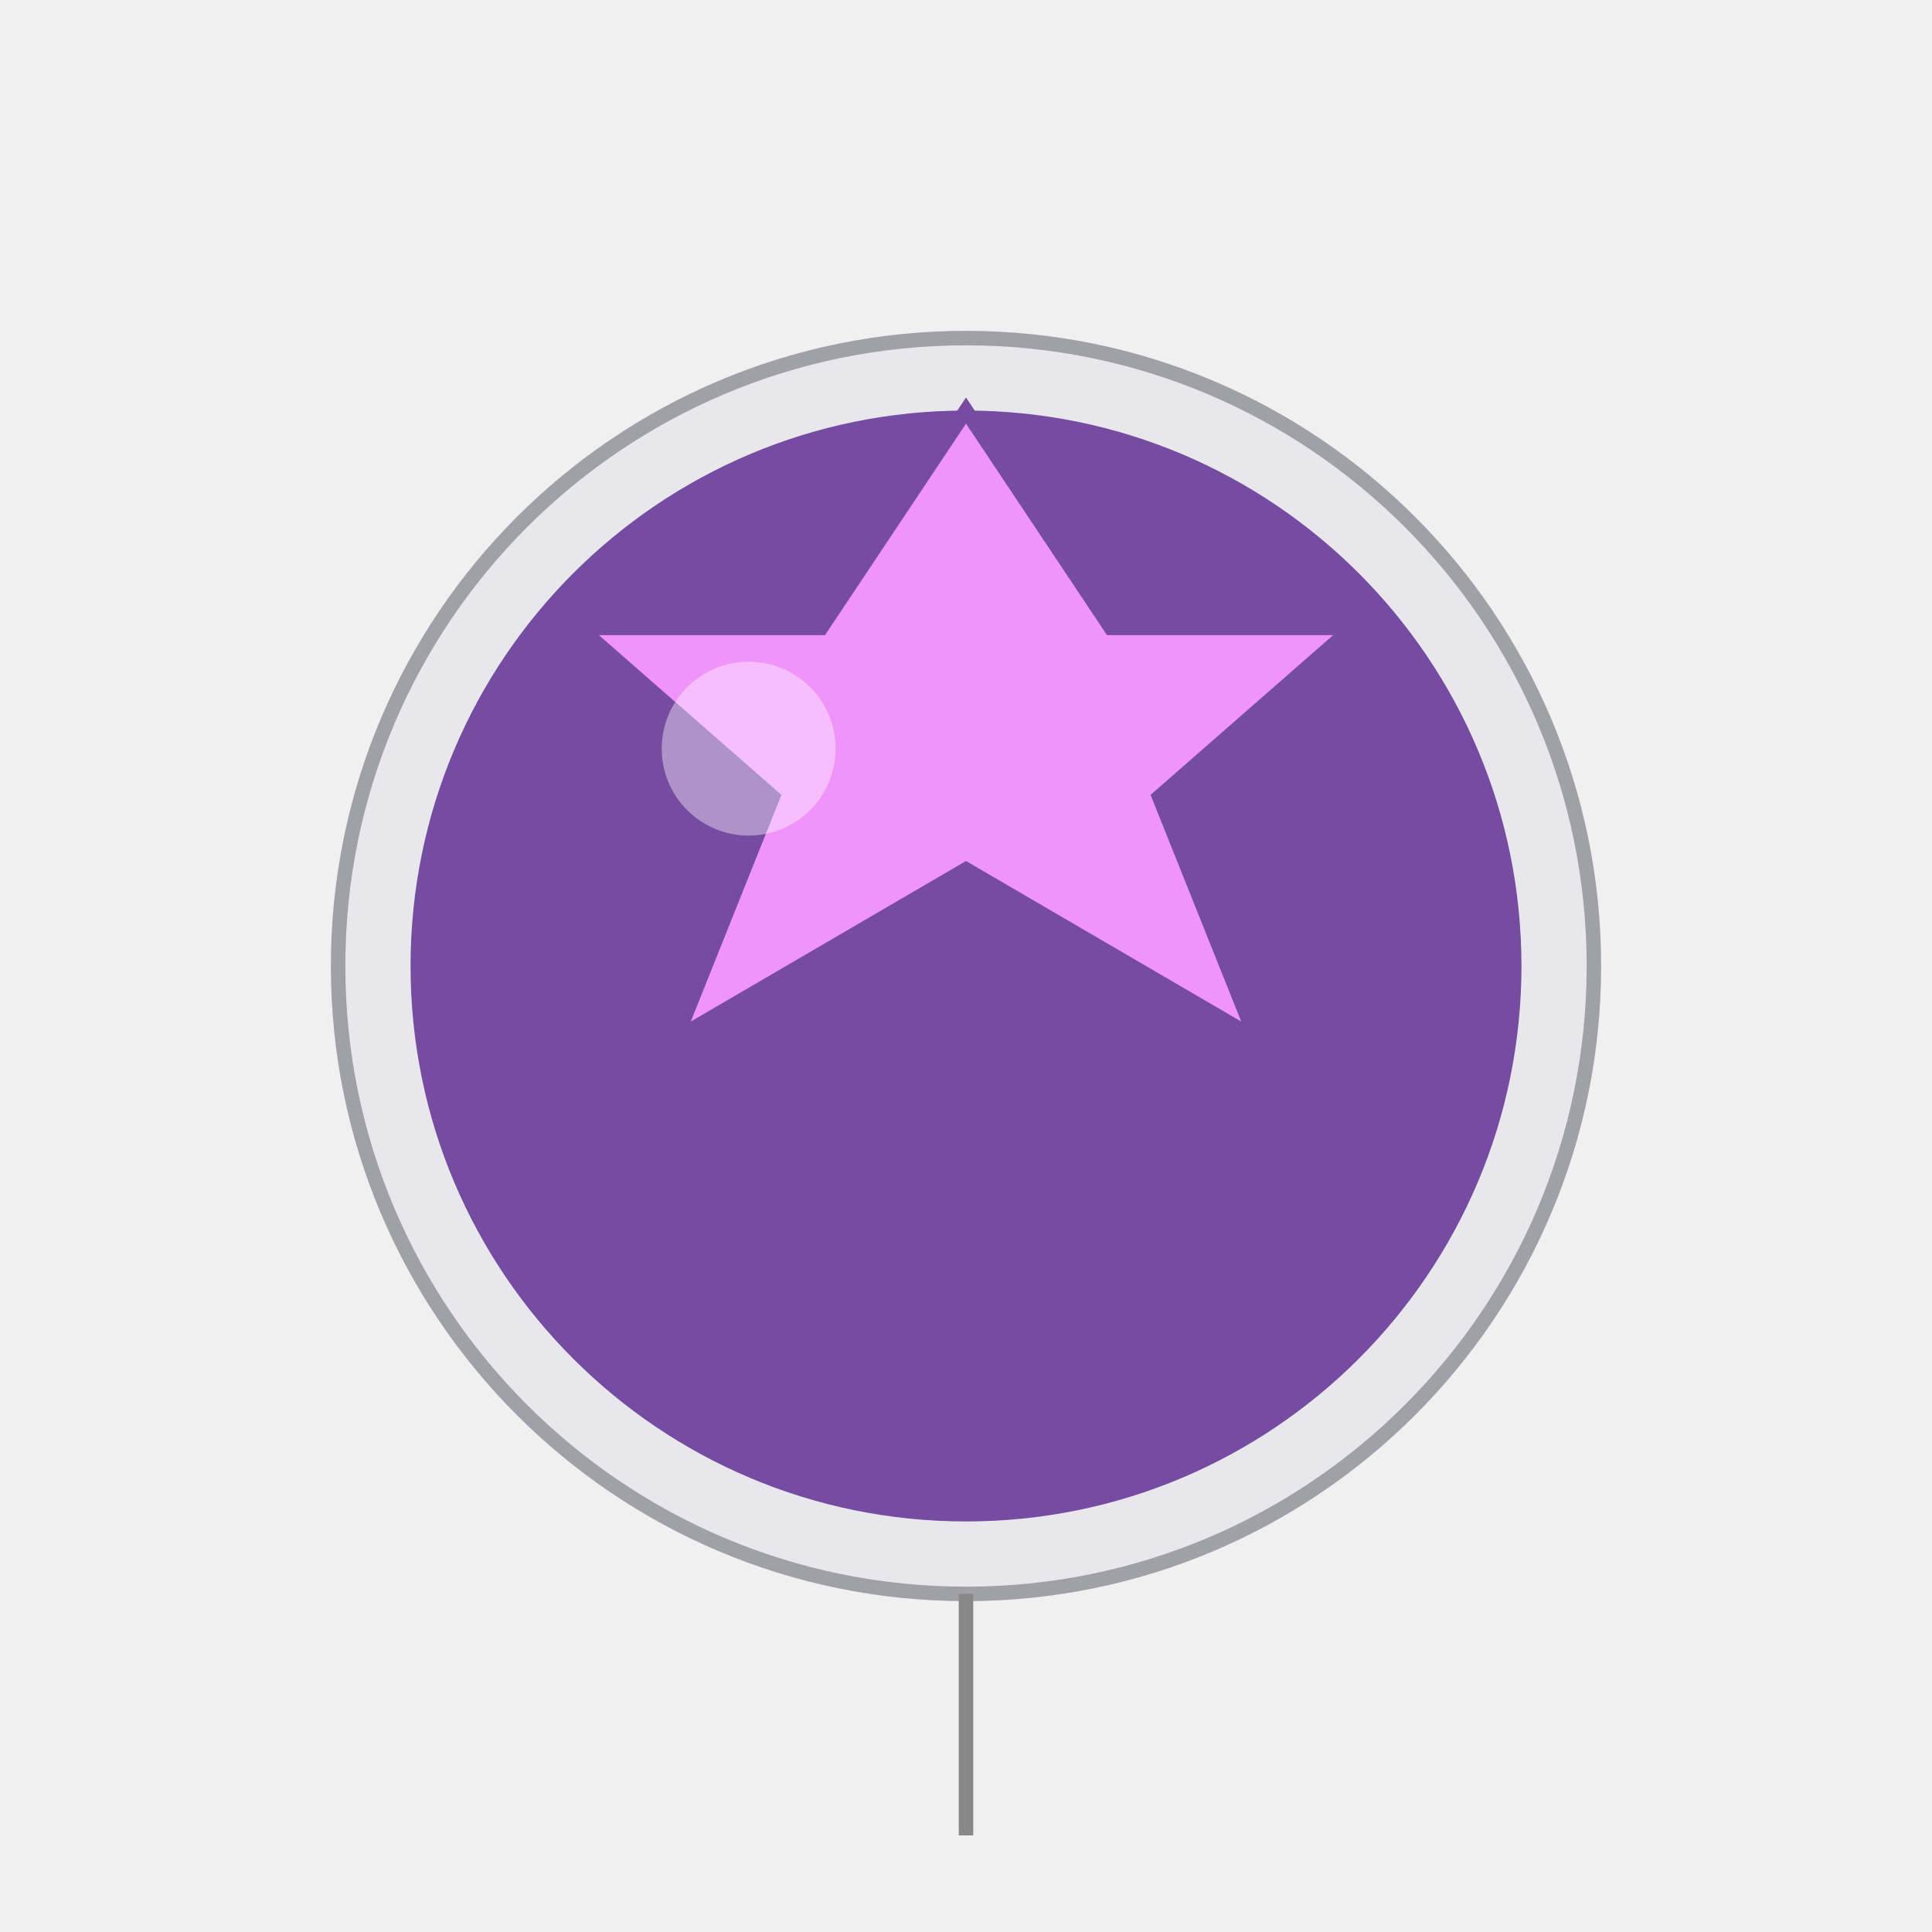
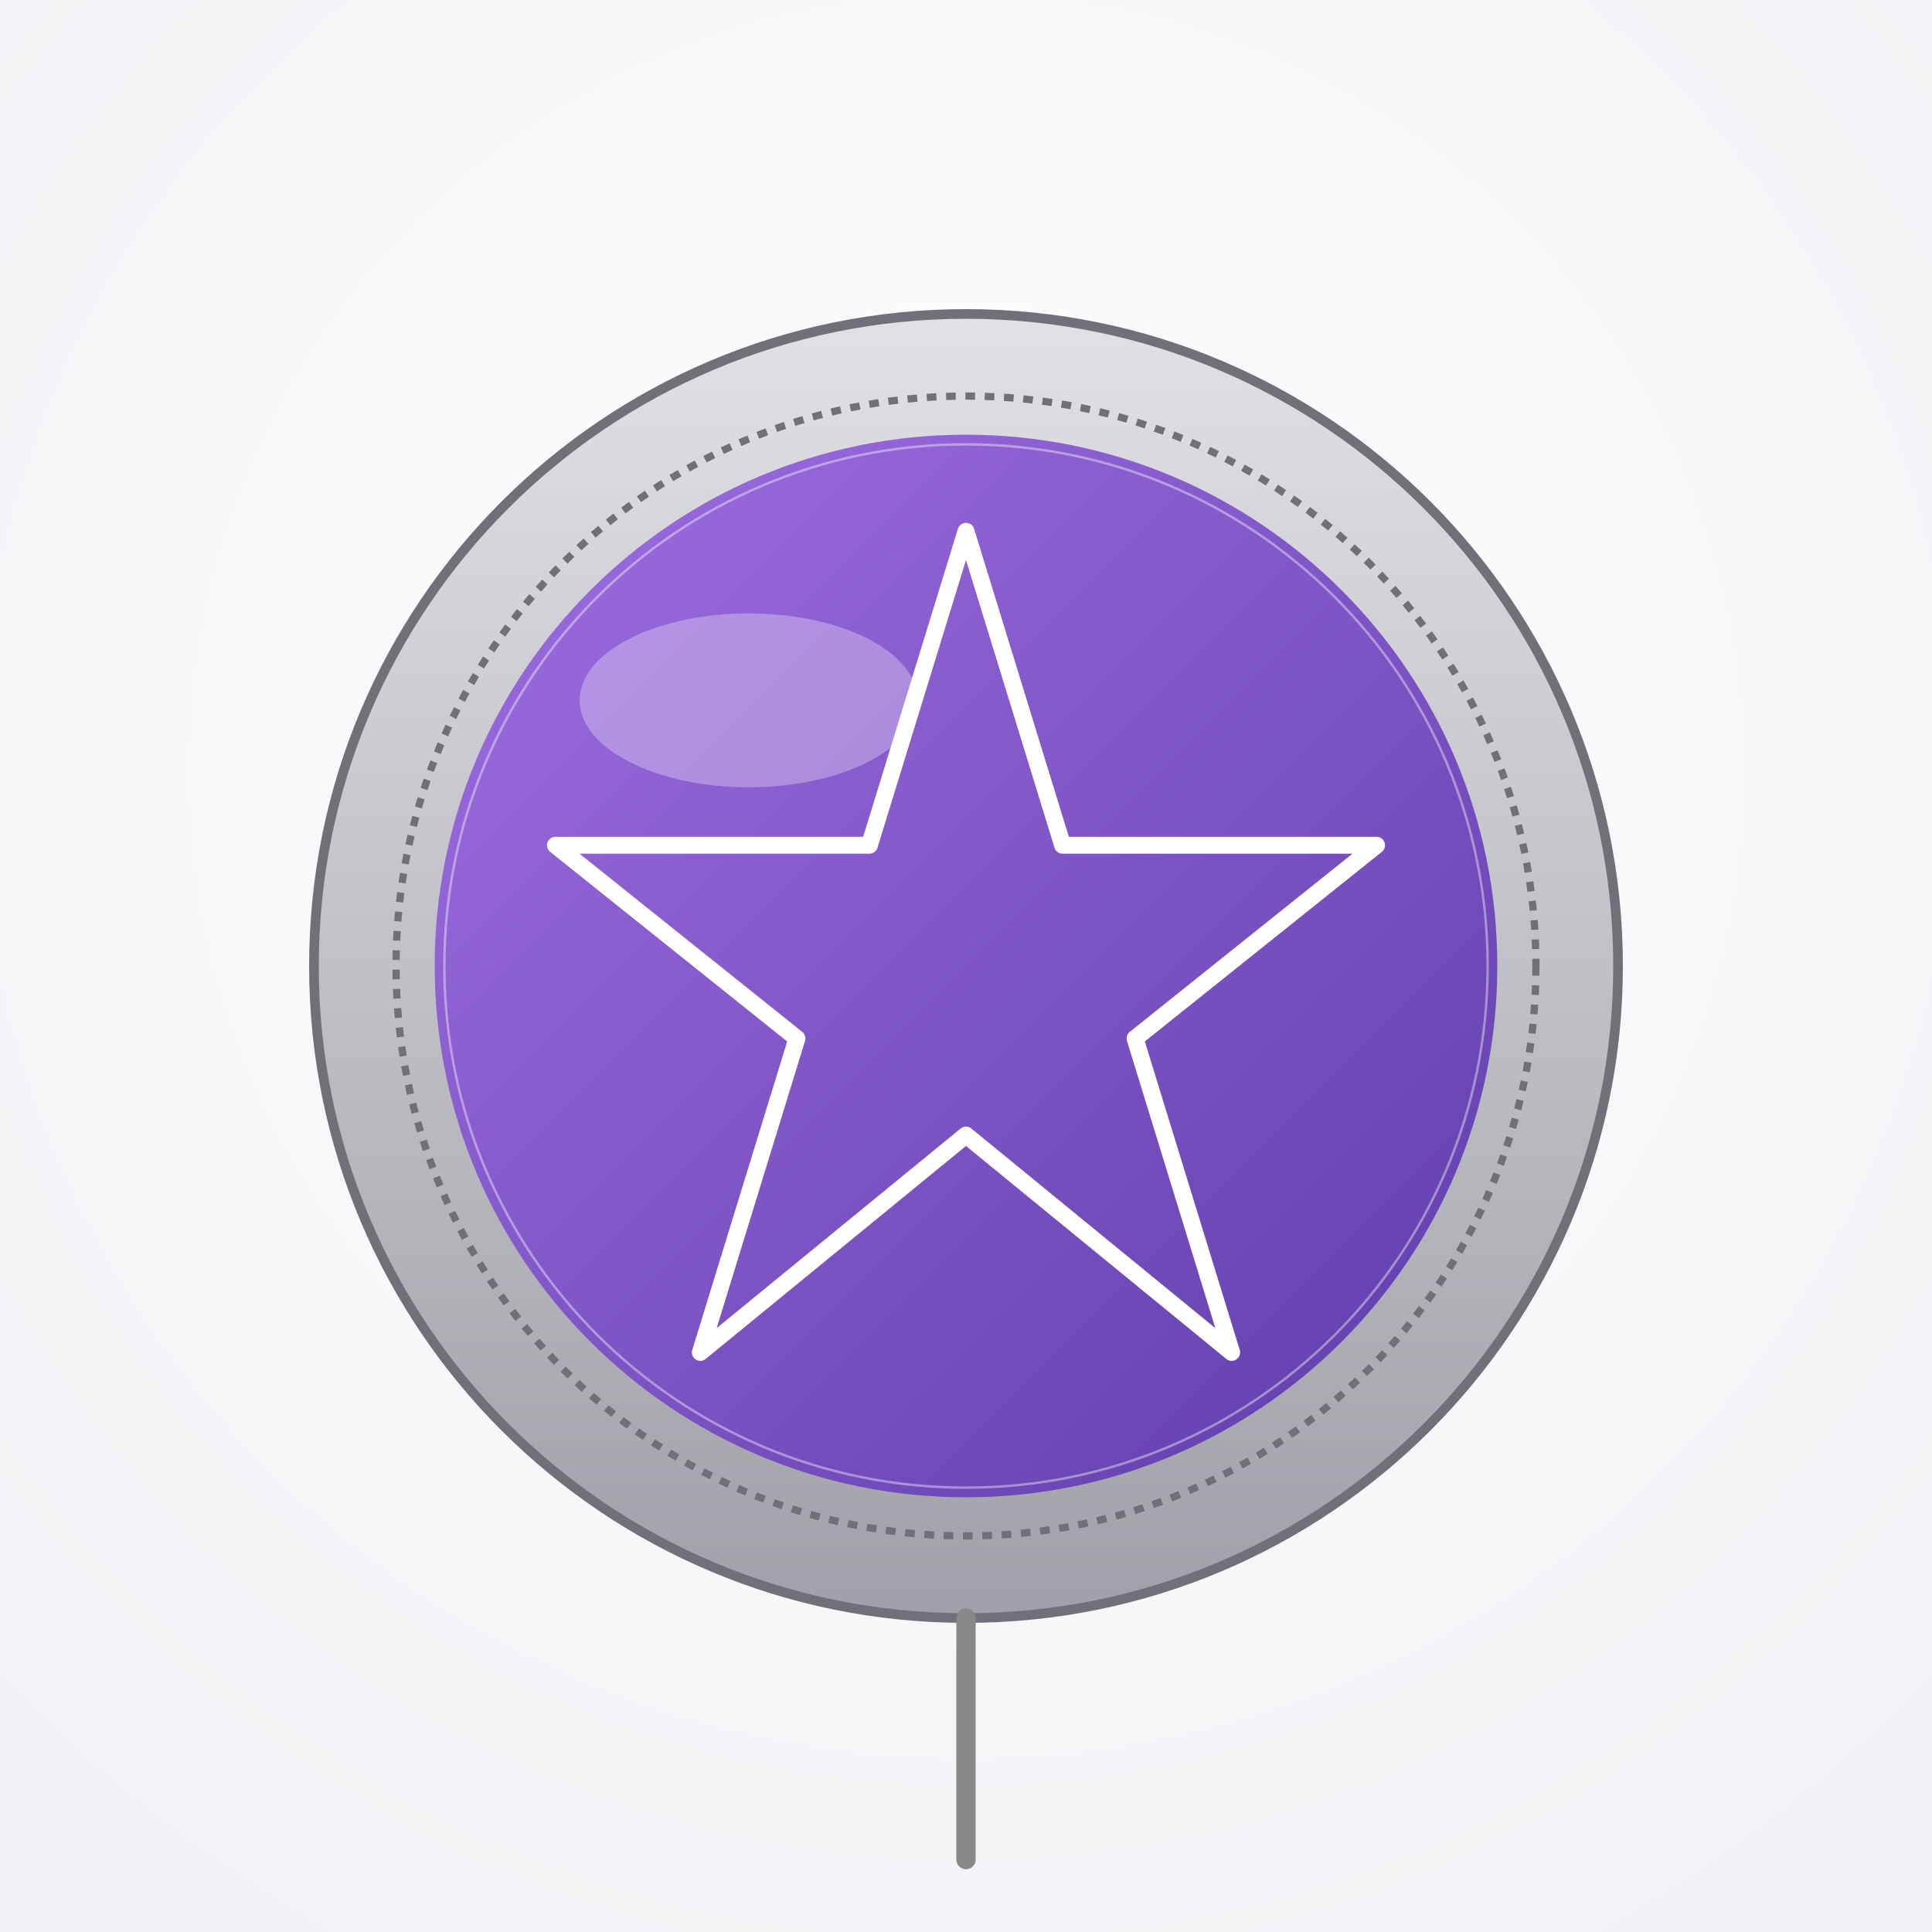
<svg xmlns="http://www.w3.org/2000/svg" viewBox="0 0 400 400" width="400" height="400">
  <defs>
-     <radialGradient id="bg" cx="50%" cy="40%" r="80%">
+     <radialGradient id="bgS" cx="50%" cy="40%" r="80%">
      <stop offset="0%" stop-color="#FFFFFF" />
      <stop offset="100%" stop-color="#F0F0F5" />
    </radialGradient>
+     <linearGradient id="metalS" x1="0%" y1="0%" x2="0%" y2="100%">
+       <stop offset="0%" stop-color="#E0E0E5" />
+       <stop offset="100%" stop-color="#A0A0A8" />
+     </linearGradient>
+     <linearGradient id="purpleFill" x1="0%" y1="0%" x2="100%" y2="100%">
+       <stop offset="0%" stop-color="#A06EE2" />
+       <stop offset="100%" stop-color="#5E3DAA" />
+     </linearGradient>
  </defs>
-   <circle cx="200" cy="200" r="130" fill="#E8E8EC" stroke="#A0A0A8" stroke-width="3" />
-   <circle cx="200" cy="200" r="115" fill="#764BA2" />
-   <path d="M 200 85 L 230 130 L 280 130 L 240 165 L 260 215 L 200 180 L 140 215 L 160 165 L 120 130 L 170 130 Z" fill="#F093FB" stroke="#764BA2" stroke-width="3" />
-   <circle cx="155" cy="155" r="18" fill="#FFFFFF" opacity="0.4" />
-   <line x1="200" y1="330" x2="200" y2="380" stroke="#888" stroke-width="3" />
+   <rect width="400" height="400" fill="url(#bgS)" />
+   <circle cx="200" cy="200" r="135" fill="url(#metalS)" stroke="#707078" stroke-width="2" />
+   <circle cx="200" cy="200" r="118" fill="none" stroke="#707078" stroke-width="1.5" stroke-dasharray="2 2" />
+   <circle cx="200" cy="200" r="110" fill="url(#purpleFill)" />
+   <path d="M 200 110 L 220 175 L 285 175 L 235 215 L 255 280 L 200 235 L 145 280 L 165 215 L 115 175 L 180 175 Z" fill="none" stroke="#FFFFFF" stroke-width="3.5" stroke-linejoin="round" />
+   <circle cx="200" cy="200" r="108" fill="none" stroke="#FFFFFF" stroke-width="0.5" opacity="0.4" />
+   <ellipse cx="155" cy="145" rx="35" ry="18" fill="#FFFFFF" opacity="0.3" />
+   <line x1="200" y1="335" x2="200" y2="385" stroke="#888" stroke-width="4" stroke-linecap="round" />
</svg>
